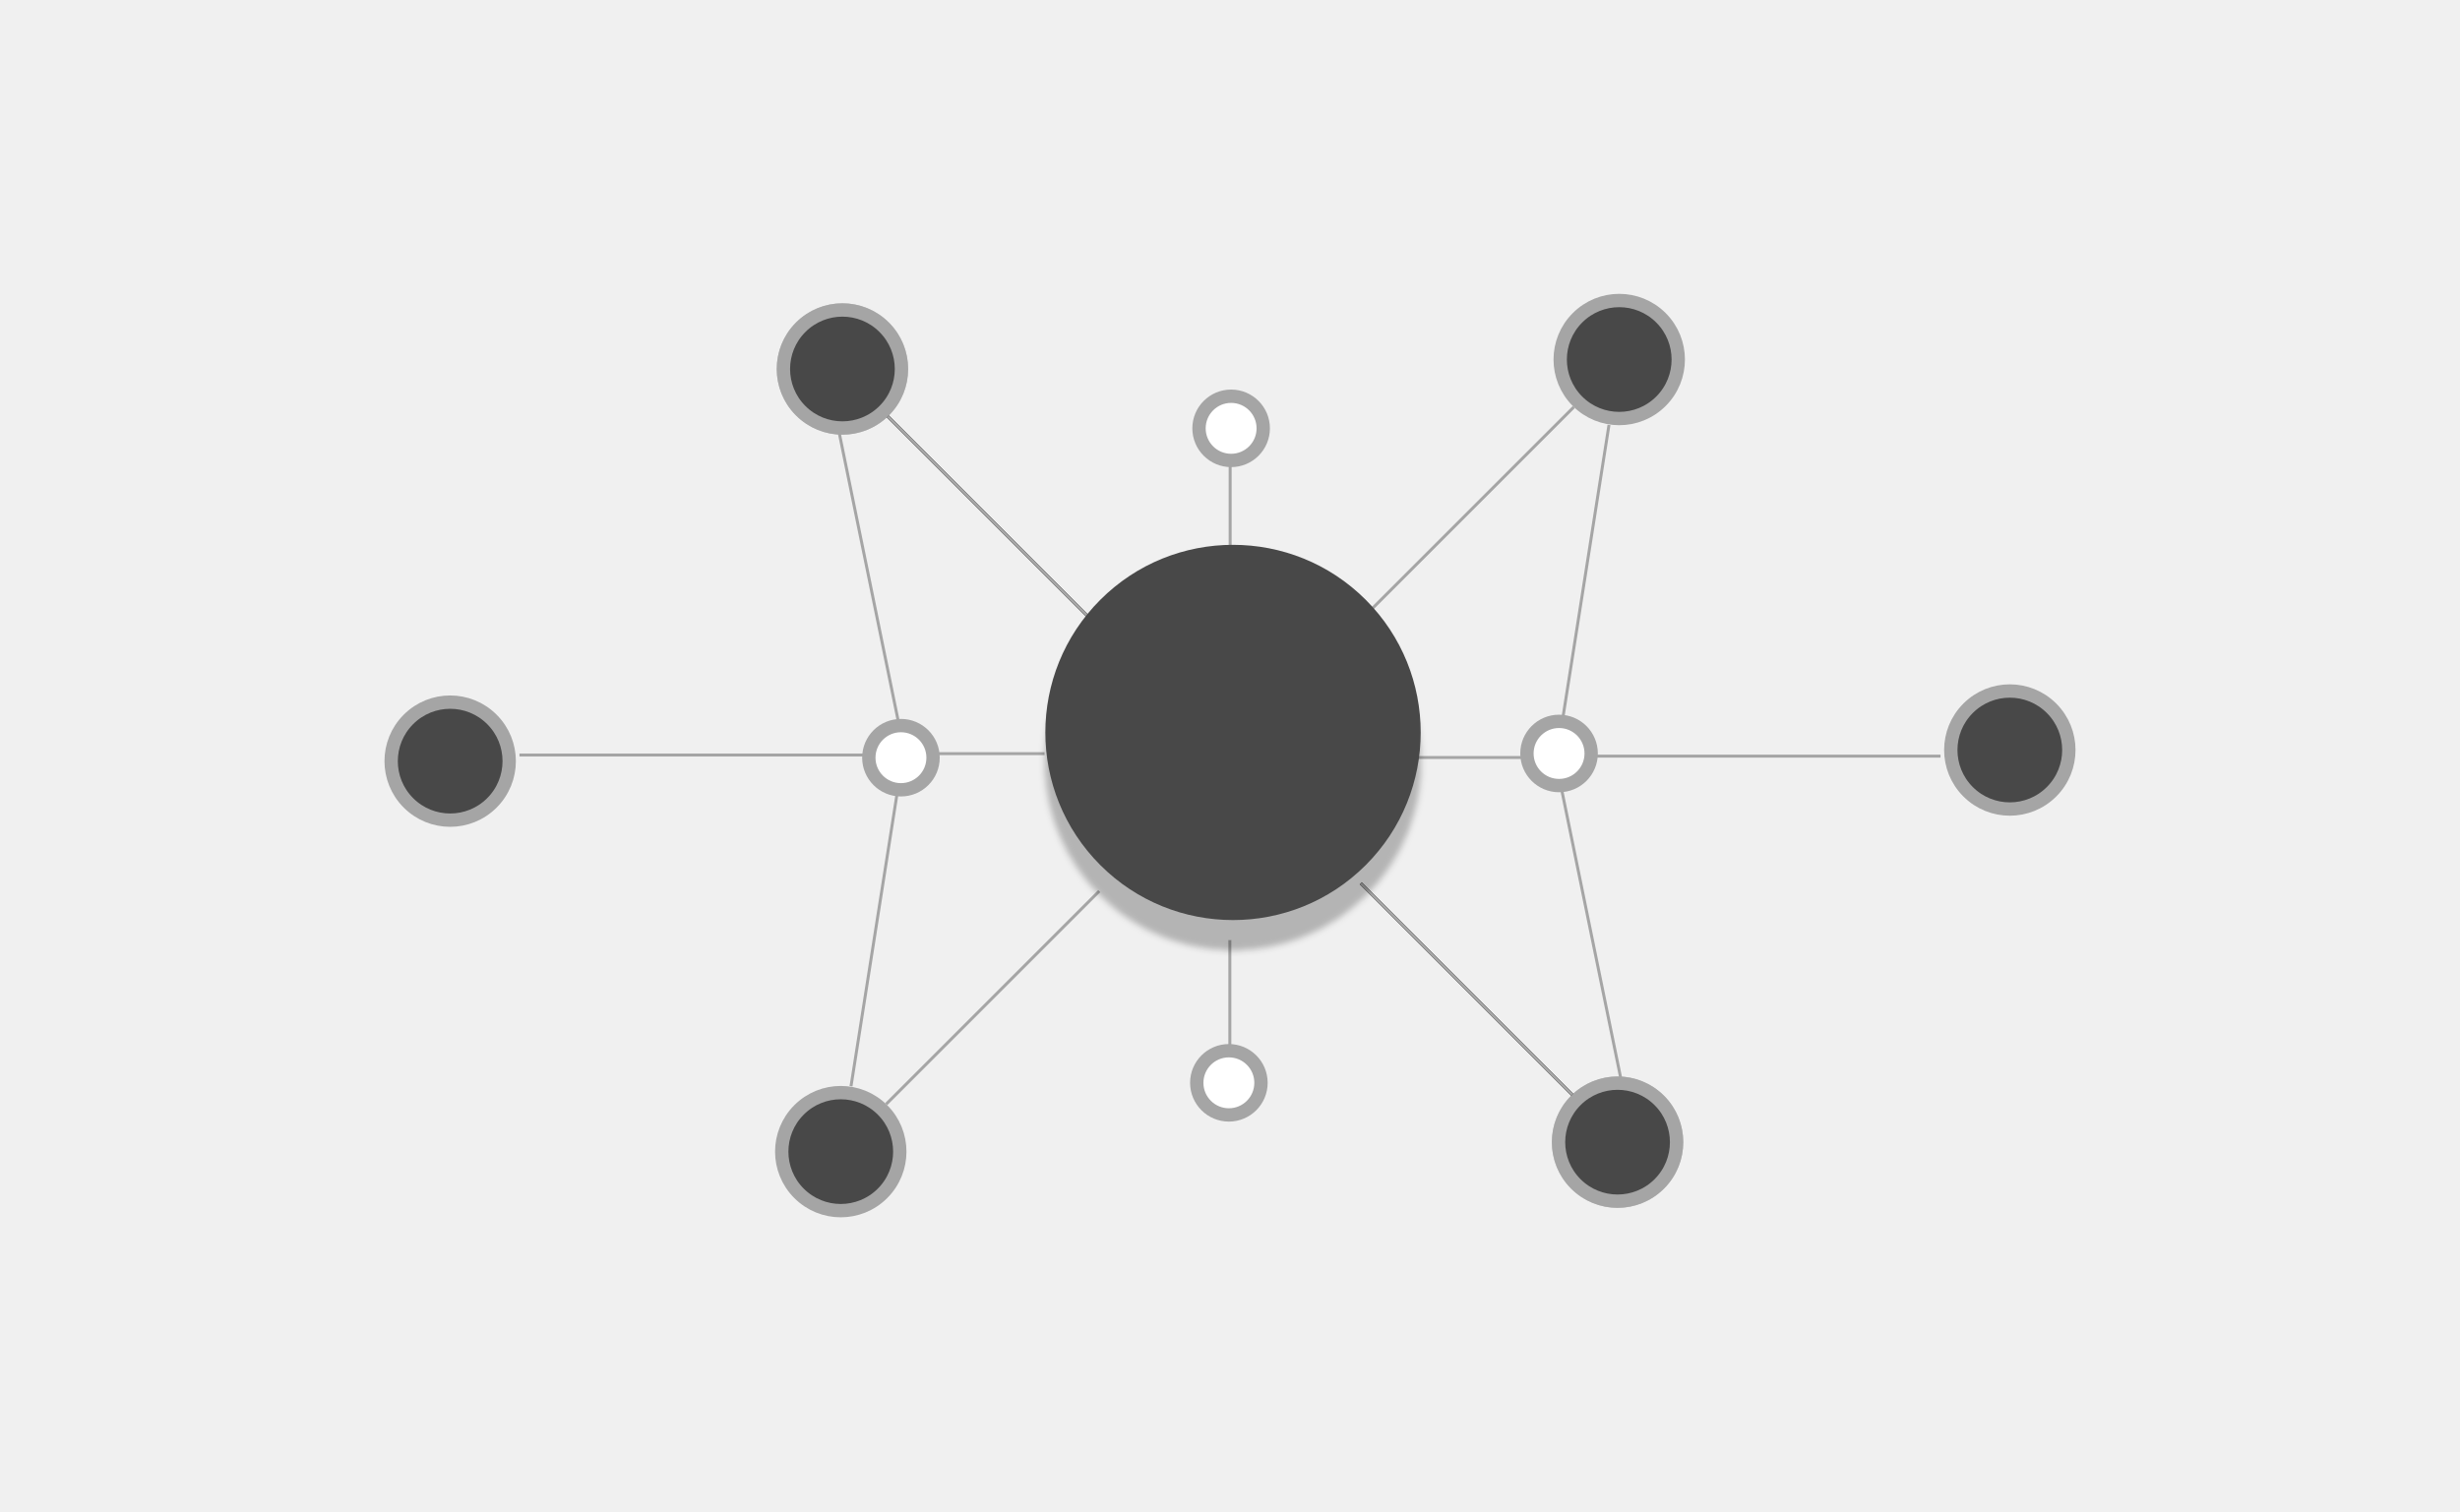
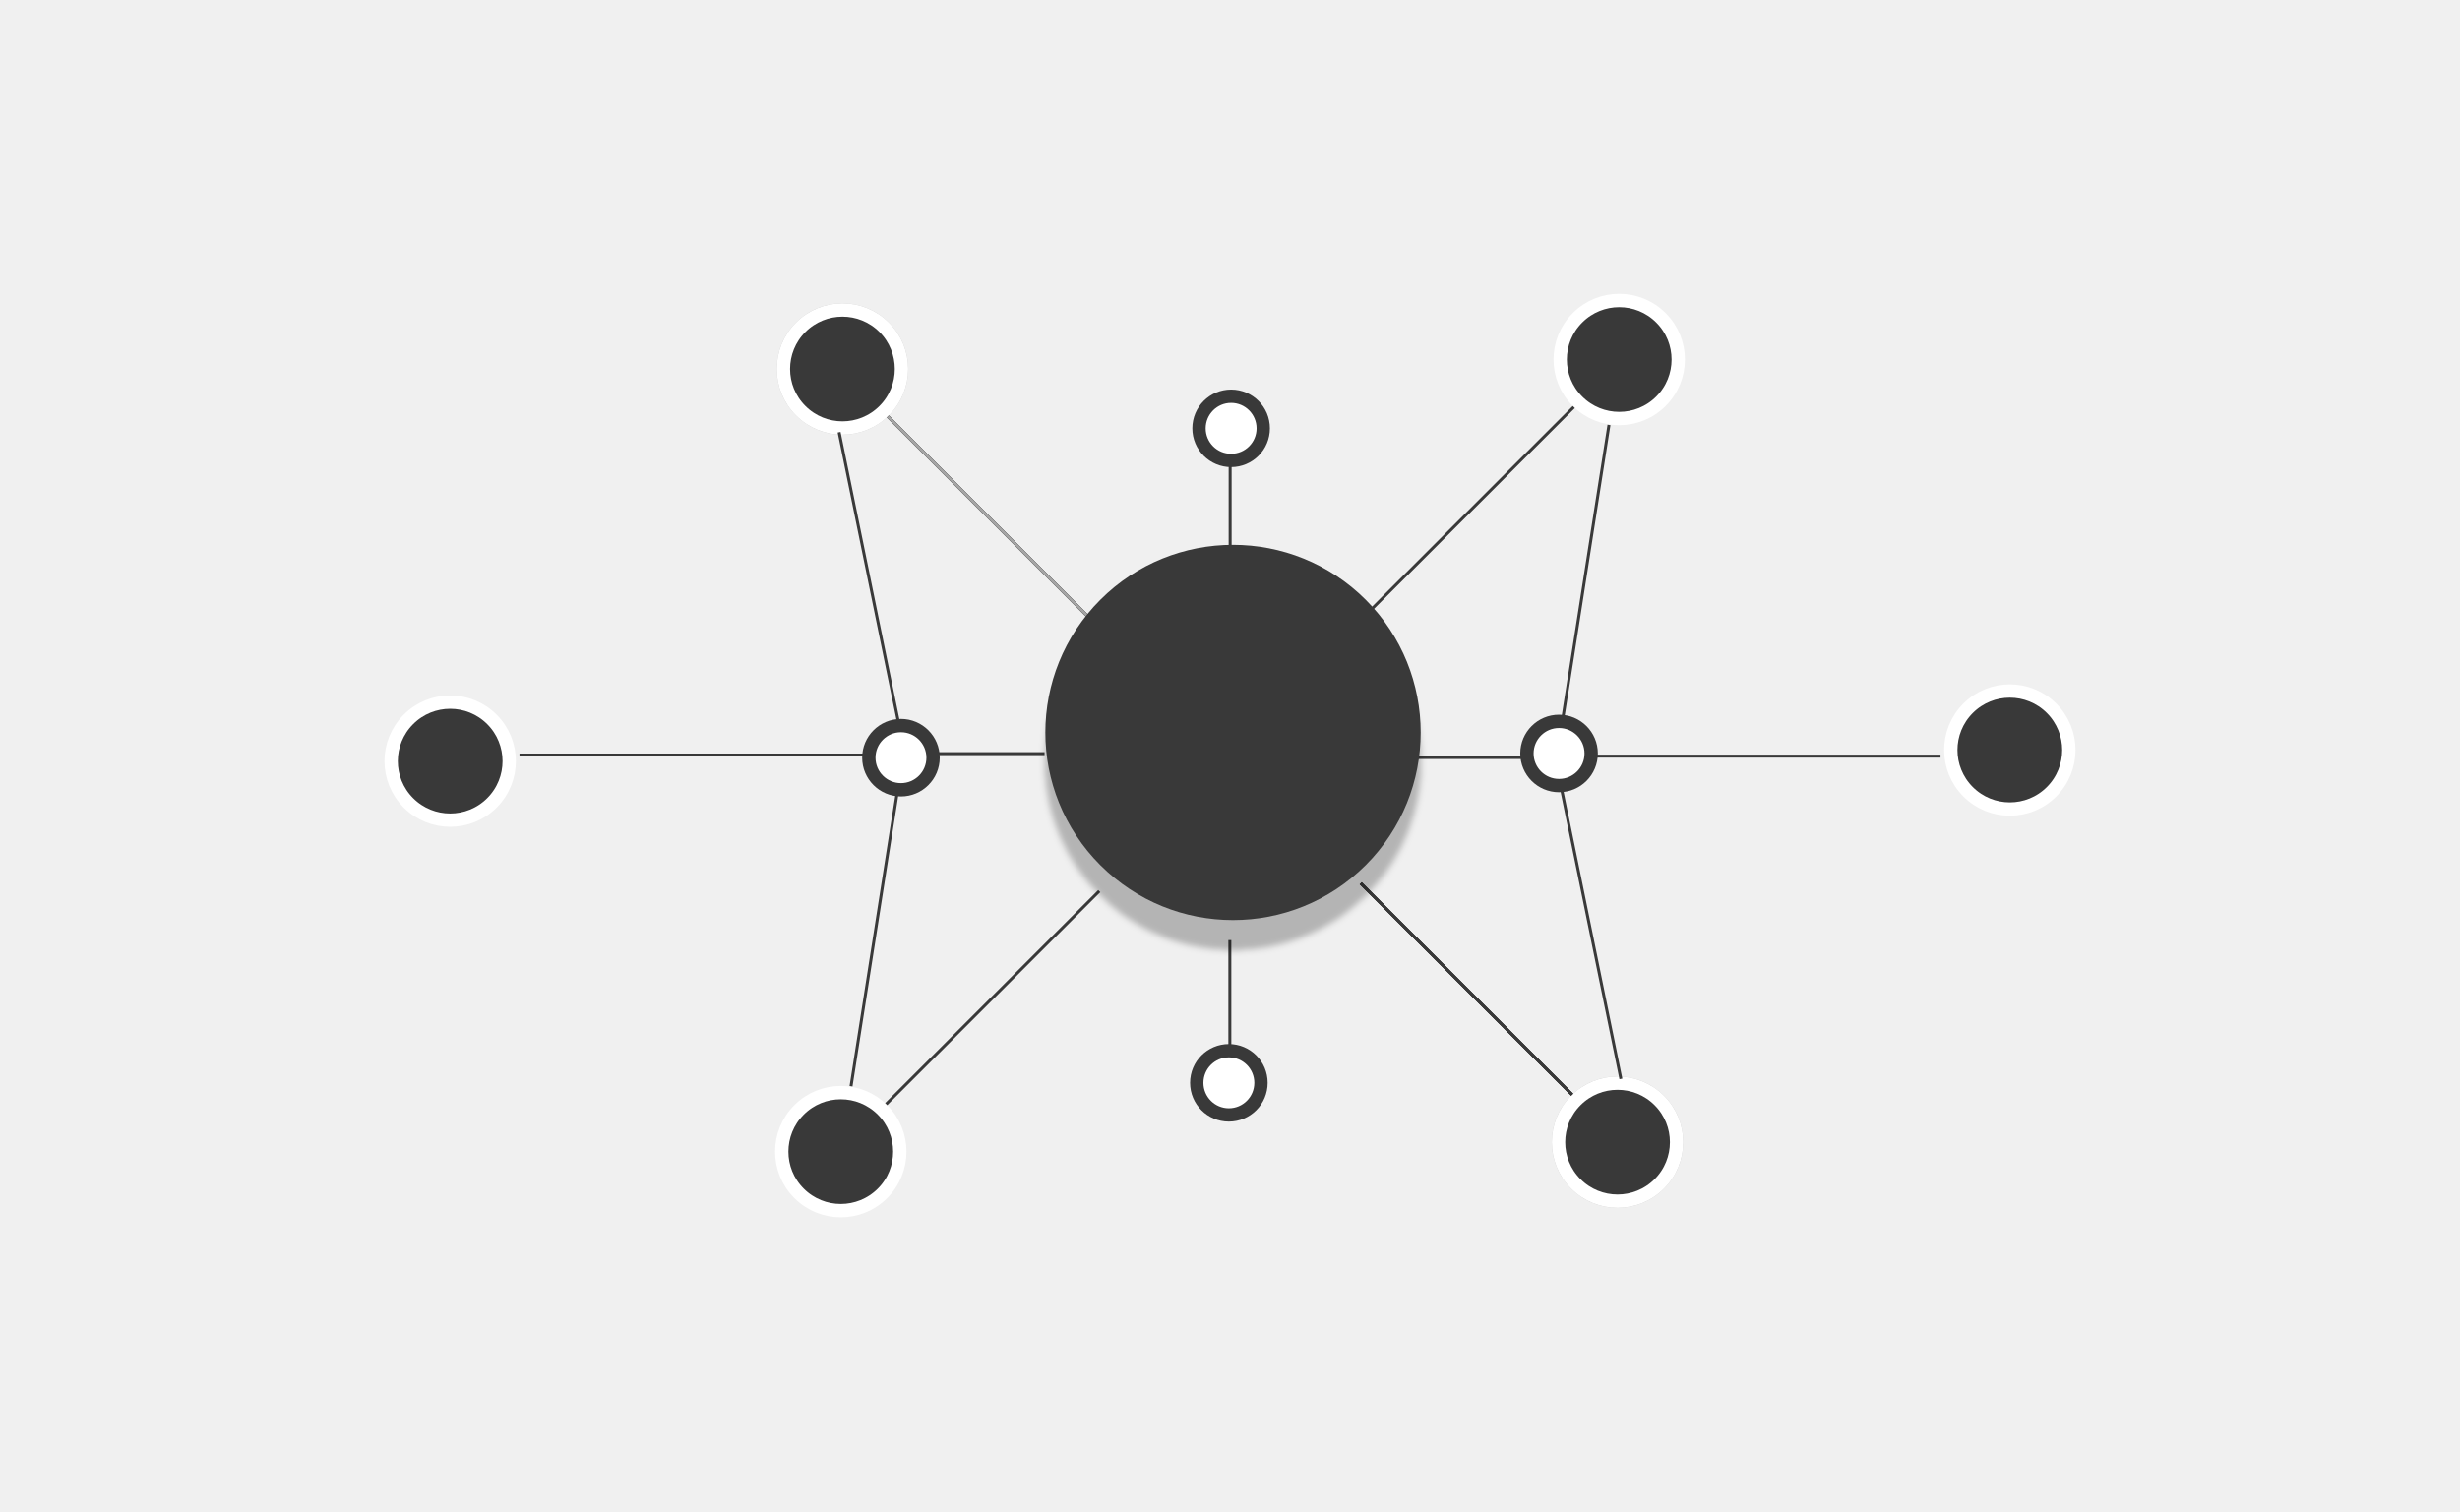
- <svg xmlns="http://www.w3.org/2000/svg" width="830" height="510" viewBox="0 0 830 510" fill="none">
+ <svg xmlns="http://www.w3.org/2000/svg" width="830" height="510" fill="none">
  <circle cx="284.236" cy="124.531" r="22.167" transform="rotate(45 284.236 124.531)" fill="#C4C4C4" />
  <circle cx="545.764" cy="385.469" r="22.167" transform="rotate(-135 545.764 385.469)" fill="#C4C4C4" />
-   <circle cx="284.236" cy="124.531" r="19.917" transform="rotate(45 284.236 124.531)" fill="#484848" stroke="#A5A5A5" stroke-width="4.5" />
-   <circle cx="545.764" cy="385.469" r="19.917" transform="rotate(-135 545.764 385.469)" fill="#484848" stroke="#A5A5A5" stroke-width="4.5" />
-   <circle cx="283.675" cy="388.663" r="19.917" transform="rotate(45 283.675 388.663)" fill="#484848" stroke="#A5A5A5" stroke-width="4.5" />
-   <circle cx="546.325" cy="121.337" r="19.917" transform="rotate(-135 546.325 121.337)" fill="#484848" stroke="#A5A5A5" stroke-width="4.5" />
-   <circle cx="415.38" cy="144.56" r="10.837" transform="rotate(90 415.38 144.56)" fill="white" stroke="#A5A5A5" stroke-width="4.5" />
-   <circle cx="414.62" cy="365.44" r="10.837" transform="rotate(-90 414.62 365.44)" fill="white" stroke="#A5A5A5" stroke-width="4.5" />
-   <circle cx="303.978" cy="255.712" r="10.837" transform="rotate(90 303.978 255.712)" fill="white" stroke="#A5A5A5" stroke-width="4.5" />
-   <circle cx="526.022" cy="254.288" r="10.837" transform="rotate(-90 526.022 254.288)" fill="white" stroke="#A5A5A5" stroke-width="4.5" />
-   <circle cx="151.889" cy="256.877" r="19.917" transform="rotate(45 151.889 256.877)" fill="#484848" stroke="#A5A5A5" stroke-width="4.5" />
-   <circle cx="678.111" cy="253.123" r="19.917" transform="rotate(-135 678.111 253.123)" fill="#484848" stroke="#A5A5A5" stroke-width="4.5" />
-   <line x1="415.05" y1="157.028" x2="415.05" y2="192.73" stroke="#A5A5A5" />
-   <line x1="414.95" y1="352.972" x2="414.95" y2="317.27" stroke="#A5A5A5" />
-   <line y1="-0.5" x2="35.702" y2="-0.5" transform="matrix(-1 -2.18557e-08 -2.18557e-08 1 352.435 254.844)" stroke="#A5A5A5" />
-   <line y1="-0.5" x2="35.702" y2="-0.5" transform="matrix(1 2.18557e-08 2.18557e-08 -1 477.565 255.156)" stroke="#A5A5A5" />
-   <line x1="370.894" y1="211.897" x2="299.556" y2="140.558" stroke="black" />
-   <line x1="459.106" y1="298.103" x2="530.444" y2="369.442" stroke="black" />
-   <line x1="370.894" y1="211.897" x2="299.556" y2="140.558" stroke="#A5A5A5" />
-   <line x1="459.106" y1="298.103" x2="530.444" y2="369.442" stroke="#A5A5A5" />
-   <line x1="298.995" y1="372.635" x2="370.894" y2="300.736" stroke="#A5A5A5" />
-   <line x1="531.005" y1="137.365" x2="459.106" y2="209.264" stroke="#A5A5A5" />
-   <line x1="291.806" y1="254.813" x2="175.272" y2="254.813" stroke="#A5A5A5" />
-   <line x1="538.193" y1="255.187" x2="654.728" y2="255.187" stroke="#A5A5A5" />
-   <line x1="283.11" y1="145.883" x2="303.081" y2="243.429" stroke="#A5A5A5" />
-   <line x1="546.89" y1="364.117" x2="526.919" y2="266.571" stroke="#A5A5A5" />
-   <line x1="287.132" y1="366.59" x2="302.579" y2="268.426" stroke="#A5A5A5" />
-   <line x1="542.868" y1="143.41" x2="527.421" y2="241.574" stroke="#A5A5A5" />
-   <g filter="url(#filter0_d)">
-     <circle cx="416.021" cy="247.194" r="63.319" transform="rotate(45 416.021 247.194)" fill="#484848" />
+   <circle cx="284.236" cy="124.531" r="19.917" transform="rotate(45 284.236 124.531)" fill="#393939" stroke="#fff" stroke-width="4.5" />
+   <circle cx="545.764" cy="385.469" r="19.917" transform="rotate(-135 545.764 385.469)" fill="#393939" stroke="#fff" stroke-width="4.5" />
+   <circle cx="283.675" cy="388.663" r="19.917" transform="rotate(45 283.675 388.663)" fill="#393939" stroke="#fff" stroke-width="4.5" />
+   <circle cx="546.325" cy="121.337" r="19.917" transform="rotate(-135 546.325 121.337)" fill="#393939" stroke="#fff" stroke-width="4.5" />
+   <circle cx="415.38" cy="144.56" r="10.837" transform="rotate(90 415.38 144.56)" fill="#fff" stroke="#393939" stroke-width="4.5" />
+   <circle cx="414.62" cy="365.44" r="10.837" transform="rotate(-90 414.62 365.44)" fill="#fff" stroke="#393939" stroke-width="4.5" />
+   <circle cx="303.978" cy="255.712" r="10.837" transform="rotate(90 303.978 255.712)" fill="#fff" stroke="#393939" stroke-width="4.5" />
+   <circle cx="526.022" cy="254.288" r="10.837" transform="rotate(-90 526.022 254.288)" fill="#fff" stroke="#393939" stroke-width="4.5" />
+   <circle cx="151.889" cy="256.877" r="19.917" transform="rotate(45 151.889 256.877)" fill="#393939" stroke="#fff" stroke-width="4.5" />
+   <circle cx="678.111" cy="253.123" r="19.917" transform="rotate(-135 678.111 253.123)" fill="#393939" stroke="#fff" stroke-width="4.5" />
+   <path stroke="#393939" d="M415.05 157.028v35.702M414.95 352.972V317.27M352.435 254.344h-35.702M477.565 255.656h35.702" />
+   <path stroke="#000" d="M370.894 211.897l-71.338-71.339M459.106 298.103l71.338 71.339" />
+   <path stroke="#A5A5A5" d="M370.894 211.897l-71.338-71.339" />
+   <path stroke="#393939" d="M459.106 298.103l71.338 71.339M298.995 372.635l71.899-71.899M531.005 137.365l-71.899 71.899M291.806 254.813H175.272M538.193 255.187h116.535M283.11 145.883l19.971 97.546M546.89 364.117l-19.971-97.546M287.132 366.59l15.447-98.164M542.868 143.41l-15.447 98.164" />
+   <g filter="url(#prefix__filter0_d)">
+     <circle cx="416.021" cy="247.194" r="63.319" transform="rotate(45 416.021 247.194)" fill="#393939" />
  </g>
  <defs>
-     <filter id="filter0_d" x="324.475" y="157.647" width="183.093" height="191.093" filterUnits="userSpaceOnUse" color-interpolation-filters="sRGB">
+     <filter id="prefix__filter0_d" x="324.475" y="157.647" width="183.093" height="191.093" filterUnits="userSpaceOnUse" color-interpolation-filters="sRGB">
      <feFlood flood-opacity="0" result="BackgroundImageFix" />
-       <feColorMatrix in="SourceAlpha" type="matrix" values="0 0 0 0 0 0 0 0 0 0 0 0 0 0 0 0 0 0 127 0" />
+       <feColorMatrix in="SourceAlpha" values="0 0 0 0 0 0 0 0 0 0 0 0 0 0 0 0 0 0 127 0" result="hardAlpha" />
      <feOffset dy="10" />
      <feGaussianBlur stdDeviation="1" />
-       <feColorMatrix type="matrix" values="0 0 0 0 0 0 0 0 0 0 0 0 0 0 0 0 0 0 0.25 0" />
-       <feBlend mode="normal" in2="BackgroundImageFix" result="effect1_dropShadow" />
-       <feBlend mode="normal" in="SourceGraphic" in2="effect1_dropShadow" result="shape" />
+       <feColorMatrix values="0 0 0 0 0 0 0 0 0 0 0 0 0 0 0 0 0 0 0.25 0" />
+       <feBlend in2="BackgroundImageFix" result="effect1_dropShadow" />
+       <feBlend in="SourceGraphic" in2="effect1_dropShadow" result="shape" />
    </filter>
  </defs>
</svg>
